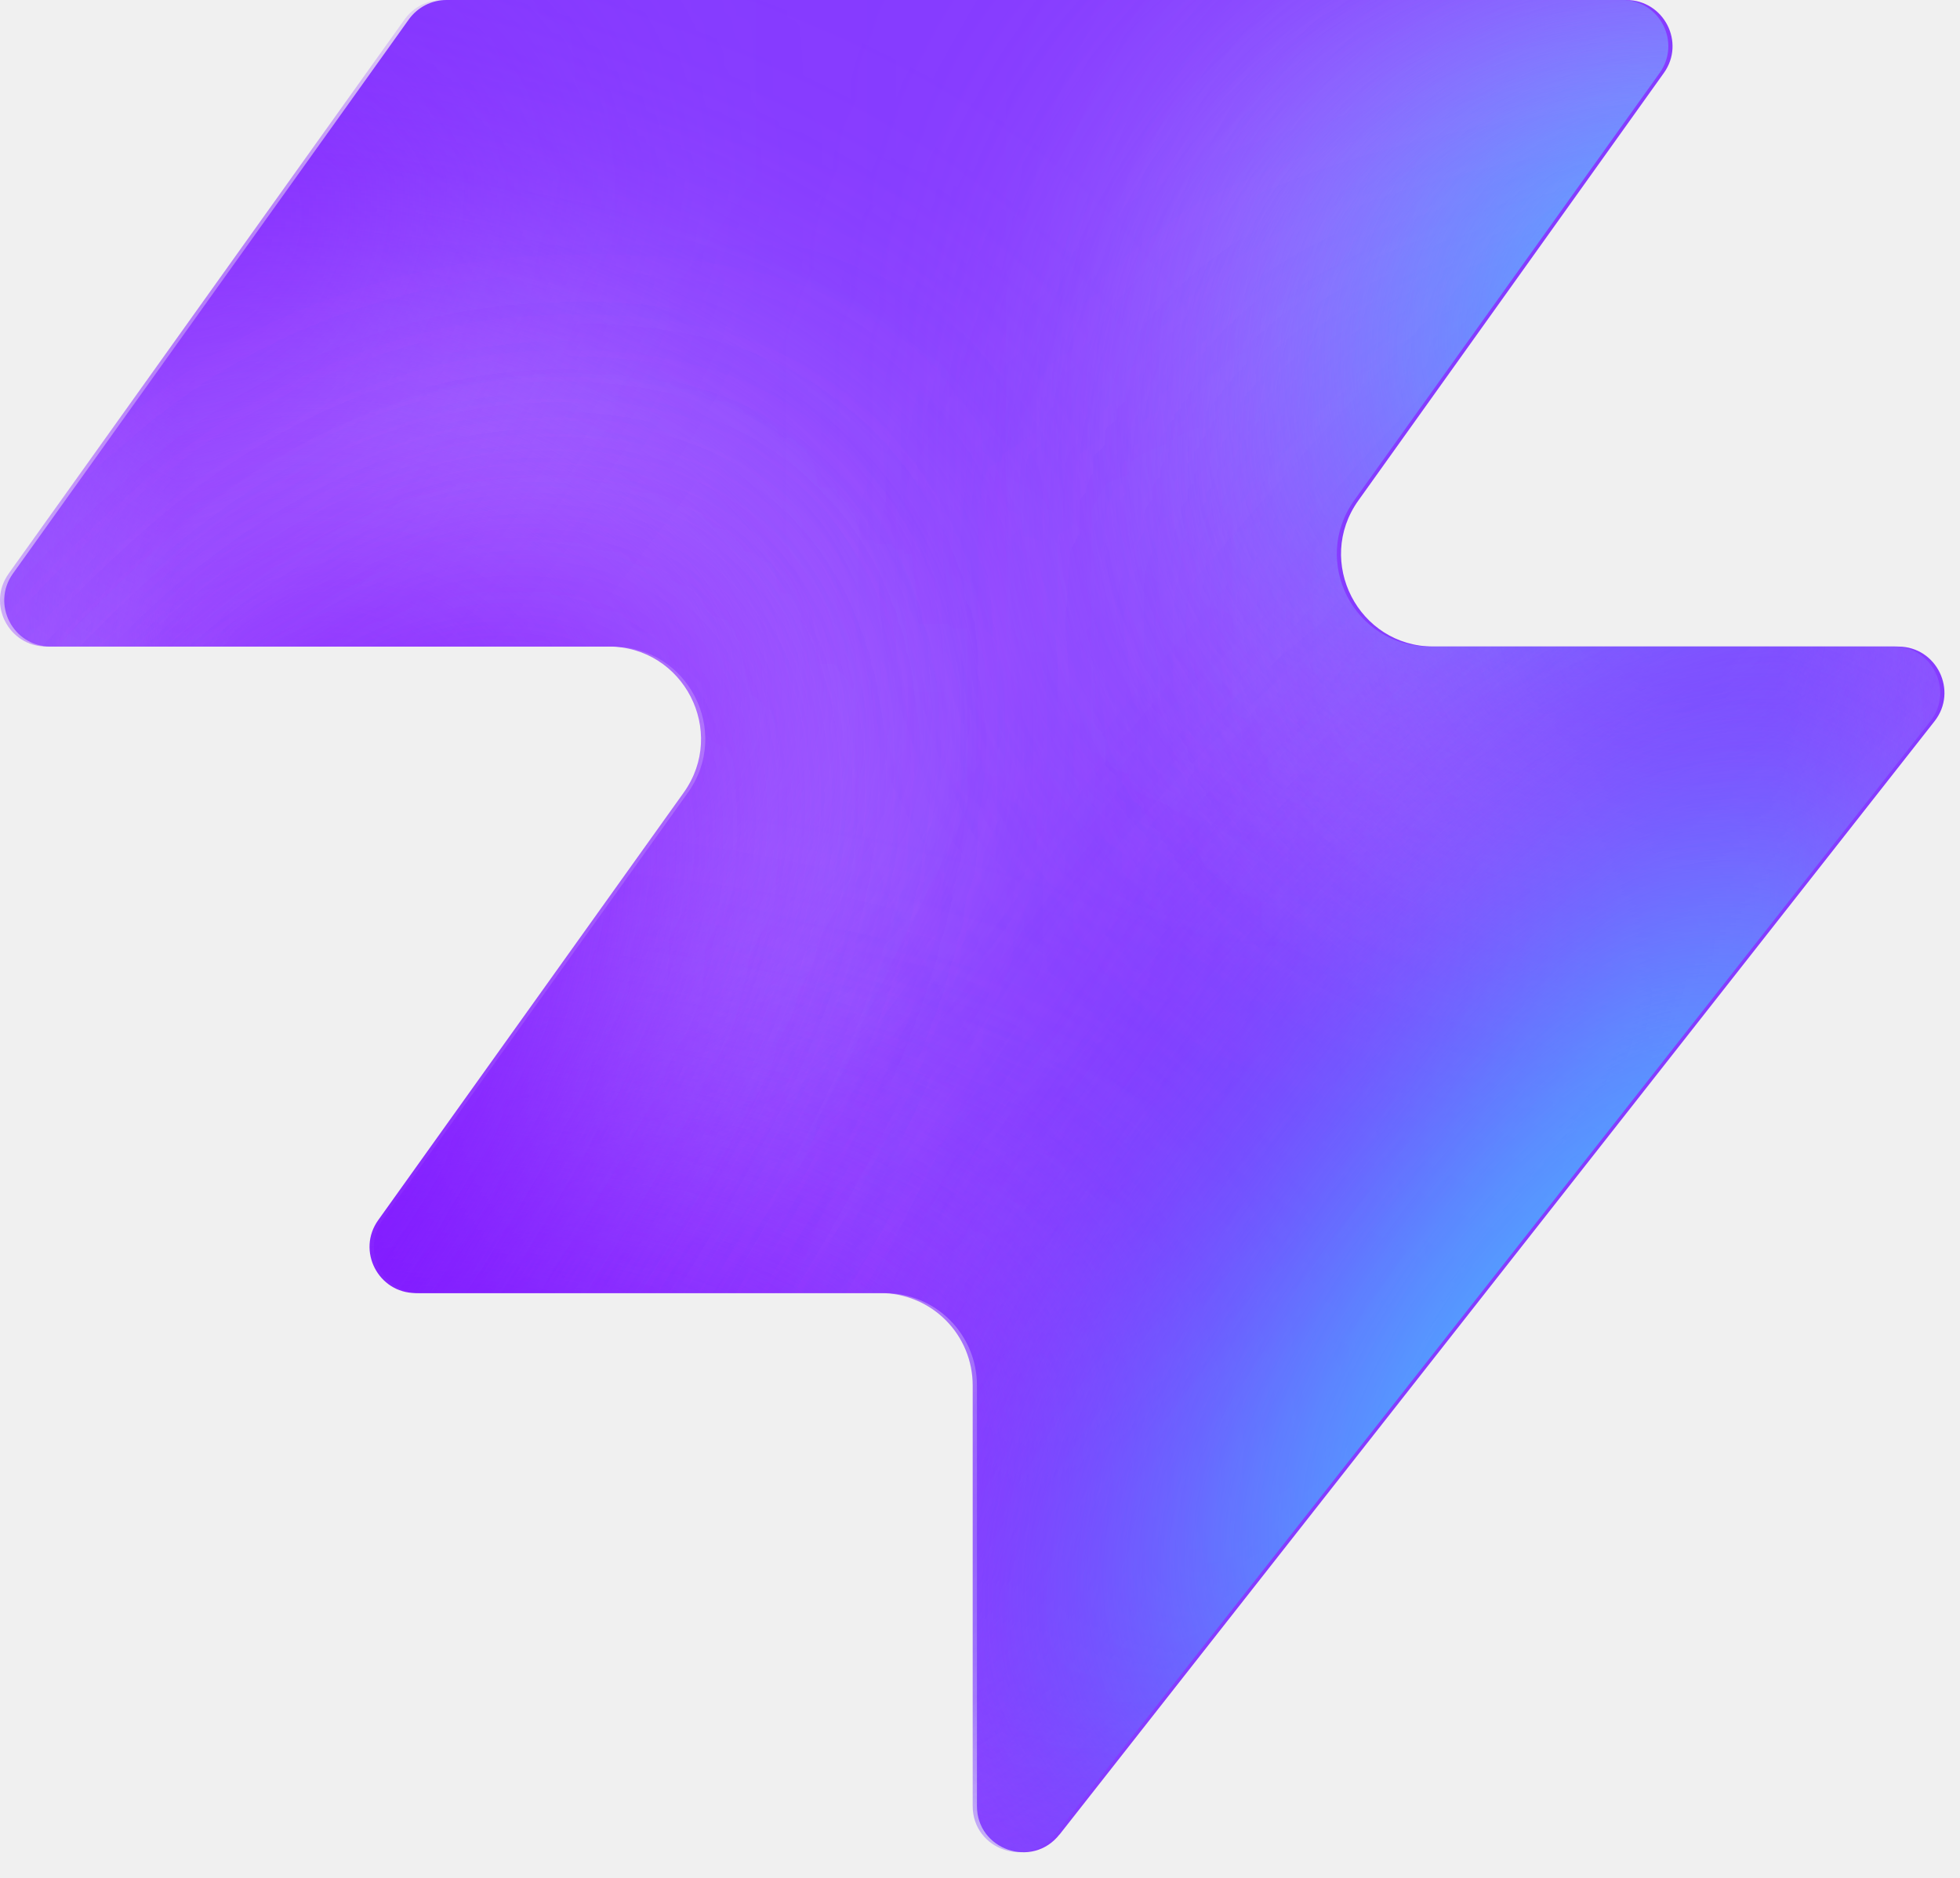
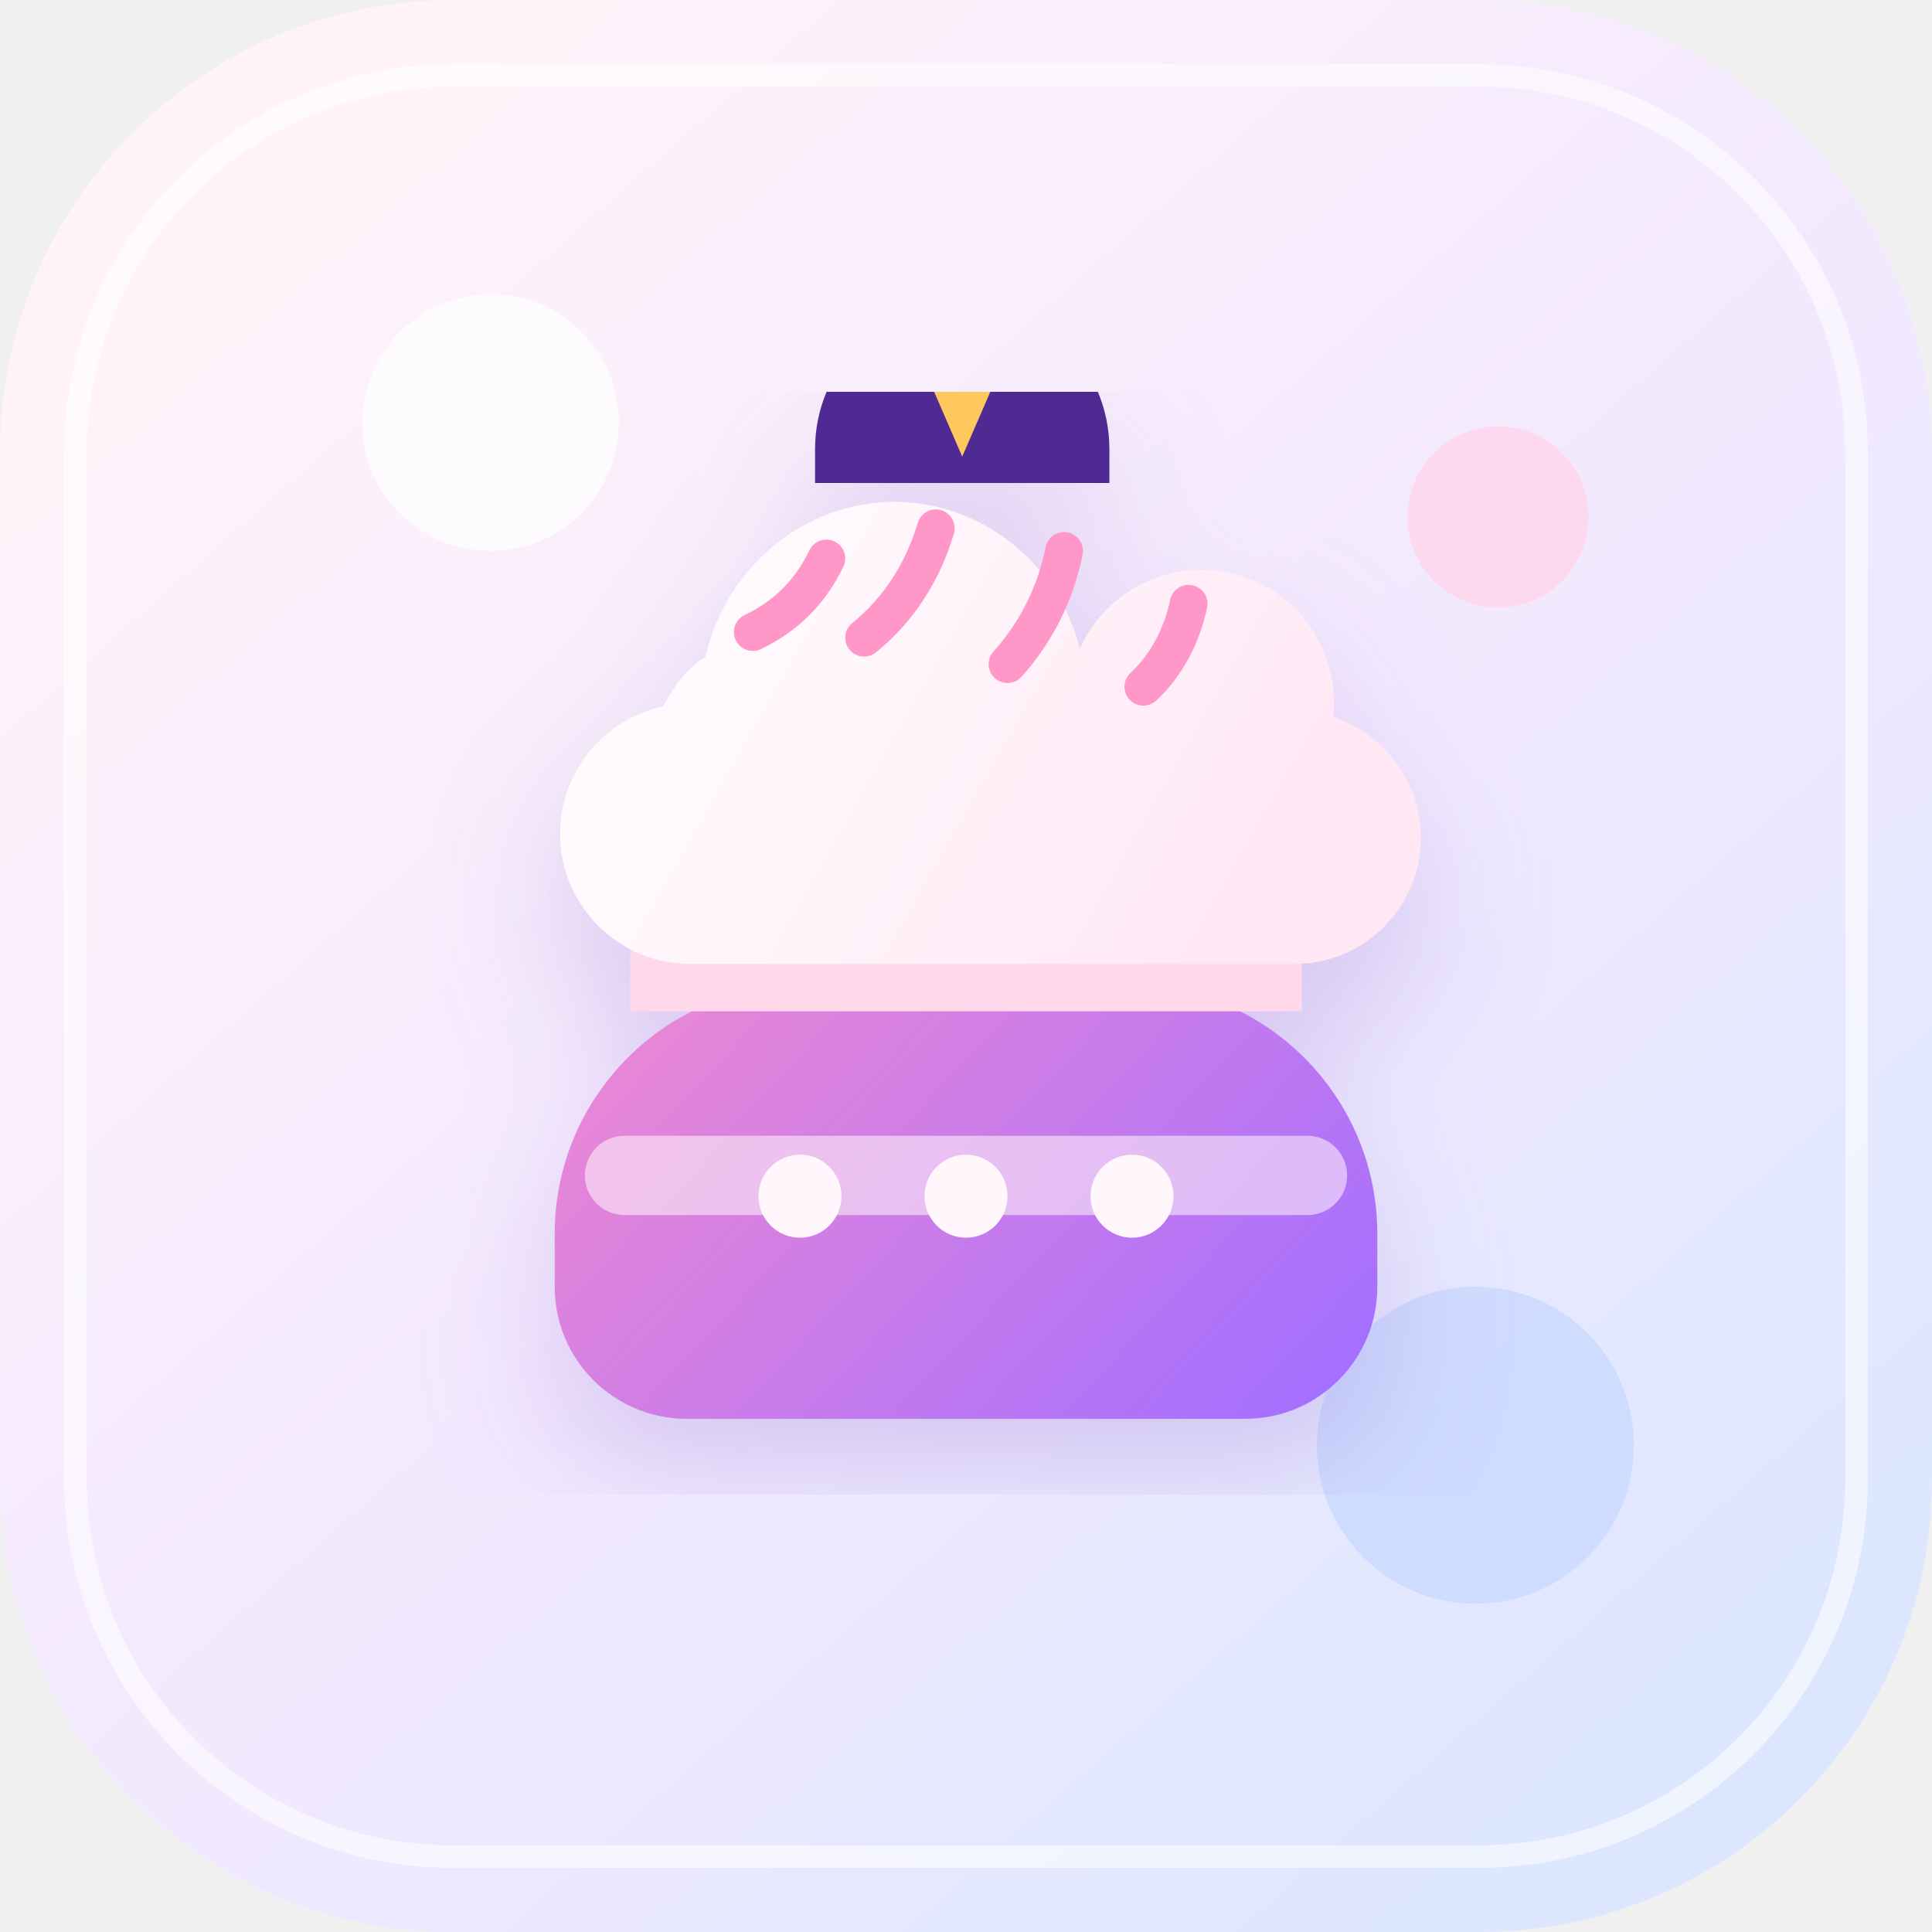
- <svg xmlns="http://www.w3.org/2000/svg" width="48" height="46" fill="none" viewBox="0 0 48 46">
-   <path fill="#863bff" d="M25.946 44.938c-.664.845-2.021.375-2.021-.698V33.937a2.26 2.26 0 0 0-2.262-2.262H10.287c-.92 0-1.456-1.04-.92-1.788l7.48-10.471c1.07-1.497 0-3.578-1.842-3.578H1.237c-.92 0-1.456-1.04-.92-1.788L10.013.474c.214-.297.556-.474.92-.474h28.894c.92 0 1.456 1.04.92 1.788l-7.48 10.471c-1.07 1.498 0 3.579 1.842 3.579h11.377c.943 0 1.473 1.088.89 1.83L25.947 44.94z" style="fill:#863bff;fill:color(display-p3 .525 .23 1);fill-opacity:1" />
-   <mask id="a" width="48" height="46" x="0" y="0" maskUnits="userSpaceOnUse" style="mask-type:alpha">
-     <path fill="#000" d="M25.842 44.938c-.664.844-2.021.375-2.021-.698V33.937a2.26 2.26 0 0 0-2.262-2.262H10.183c-.92 0-1.456-1.04-.92-1.788l7.48-10.471c1.07-1.498 0-3.579-1.842-3.579H1.133c-.92 0-1.456-1.04-.92-1.787L9.91.473c.214-.297.556-.474.92-.474h28.894c.92 0 1.456 1.04.92 1.788l-7.48 10.471c-1.07 1.498 0 3.578 1.842 3.578h11.377c.943 0 1.473 1.088.89 1.832L25.843 44.94z" style="fill:#000;fill-opacity:1" />
-   </mask>
-   <g mask="url(#a)">
-     <g filter="url(#b)">
-       <ellipse cx="5.508" cy="14.704" fill="#ede6ff" rx="5.508" ry="14.704" style="fill:#ede6ff;fill:color(display-p3 .927 .903 1);fill-opacity:1" transform="matrix(.00324 1 1 -.00324 -4.47 31.516)" />
-     </g>
-     <g filter="url(#c)">
-       <ellipse cx="10.399" cy="29.851" fill="#ede6ff" rx="10.399" ry="29.851" style="fill:#ede6ff;fill:color(display-p3 .927 .903 1);fill-opacity:1" transform="matrix(.00324 1 1 -.00324 -39.328 7.883)" />
-     </g>
-     <g filter="url(#d)">
-       <ellipse cx="5.508" cy="30.487" fill="#7e14ff" rx="5.508" ry="30.487" style="fill:#7e14ff;fill:color(display-p3 .492 .077 1);fill-opacity:1" transform="rotate(89.814 -25.913 -14.639)scale(1 -1)" />
-     </g>
-     <g filter="url(#e)">
-       <ellipse cx="5.508" cy="30.599" fill="#7e14ff" rx="5.508" ry="30.599" style="fill:#7e14ff;fill:color(display-p3 .492 .077 1);fill-opacity:1" transform="rotate(89.814 -32.644 -3.334)scale(1 -1)" />
-     </g>
-     <g filter="url(#f)">
-       <ellipse cx="5.508" cy="30.599" fill="#7e14ff" rx="5.508" ry="30.599" style="fill:#7e14ff;fill:color(display-p3 .492 .077 1);fill-opacity:1" transform="matrix(.00324 1 1 -.00324 -34.34 30.47)" />
-     </g>
-     <g filter="url(#g)">
-       <ellipse cx="14.072" cy="22.078" fill="#ede6ff" rx="14.072" ry="22.078" style="fill:#ede6ff;fill:color(display-p3 .927 .903 1);fill-opacity:1" transform="rotate(93.35 24.506 48.493)scale(-1 1)" />
-     </g>
-     <g filter="url(#h)">
-       <ellipse cx="3.47" cy="21.501" fill="#7e14ff" rx="3.47" ry="21.501" style="fill:#7e14ff;fill:color(display-p3 .492 .077 1);fill-opacity:1" transform="rotate(89.009 28.708 47.59)scale(-1 1)" />
-     </g>
-     <g filter="url(#i)">
-       <ellipse cx="3.47" cy="21.501" fill="#7e14ff" rx="3.47" ry="21.501" style="fill:#7e14ff;fill:color(display-p3 .492 .077 1);fill-opacity:1" transform="rotate(89.009 28.708 47.59)scale(-1 1)" />
-     </g>
-     <g filter="url(#j)">
-       <ellipse cx=".387" cy="8.972" fill="#7e14ff" rx="4.407" ry="29.108" style="fill:#7e14ff;fill:color(display-p3 .492 .077 1);fill-opacity:1" transform="rotate(39.51 .387 8.972)" />
-     </g>
-     <g filter="url(#k)">
-       <ellipse cx="47.523" cy="-6.092" fill="#7e14ff" rx="4.407" ry="29.108" style="fill:#7e14ff;fill:color(display-p3 .492 .077 1);fill-opacity:1" transform="rotate(37.892 47.523 -6.092)" />
-     </g>
-     <g filter="url(#l)">
-       <ellipse cx="41.412" cy="6.333" fill="#47bfff" rx="5.971" ry="9.665" style="fill:#47bfff;fill:color(display-p3 .28 .748 1);fill-opacity:1" transform="rotate(37.892 41.412 6.333)" />
-     </g>
-     <g filter="url(#m)">
-       <ellipse cx="-1.879" cy="38.332" fill="#7e14ff" rx="4.407" ry="29.108" style="fill:#7e14ff;fill:color(display-p3 .492 .077 1);fill-opacity:1" transform="rotate(37.892 -1.88 38.332)" />
-     </g>
-     <g filter="url(#n)">
-       <ellipse cx="-1.879" cy="38.332" fill="#7e14ff" rx="4.407" ry="29.108" style="fill:#7e14ff;fill:color(display-p3 .492 .077 1);fill-opacity:1" transform="rotate(37.892 -1.88 38.332)" />
-     </g>
-     <g filter="url(#o)">
-       <ellipse cx="35.651" cy="29.907" fill="#7e14ff" rx="4.407" ry="29.108" style="fill:#7e14ff;fill:color(display-p3 .492 .077 1);fill-opacity:1" transform="rotate(37.892 35.651 29.907)" />
-     </g>
-     <g filter="url(#p)">
-       <ellipse cx="38.418" cy="32.4" fill="#47bfff" rx="5.971" ry="15.297" style="fill:#47bfff;fill:color(display-p3 .28 .748 1);fill-opacity:1" transform="rotate(37.892 38.418 32.4)" />
-     </g>
-   </g>
+ <svg xmlns="http://www.w3.org/2000/svg" width="512" height="512" viewBox="0 0 512 512" fill="none">
  <defs>
-     <filter id="b" width="60.045" height="41.654" x="-19.77" y="16.149" color-interpolation-filters="sRGB" filterUnits="userSpaceOnUse">
+     <linearGradient id="bg" x1="72" y1="52" x2="438" y2="468" gradientUnits="userSpaceOnUse">
+       <stop stop-color="#FFF3F9" />
+       <stop offset="0.52" stop-color="#F3E9FF" />
+       <stop offset="1" stop-color="#DCE7FF" />
+     </linearGradient>
+     <linearGradient id="cake" x1="166" y1="176" x2="360" y2="358" gradientUnits="userSpaceOnUse">
+       <stop stop-color="#FF8FC8" />
+       <stop offset="1" stop-color="#A56FFF" />
+     </linearGradient>
+     <linearGradient id="frosting" x1="175" y1="139" x2="340" y2="233" gradientUnits="userSpaceOnUse">
+       <stop stop-color="#FFFDFE" />
+       <stop offset="1" stop-color="#FFE7F4" />
+     </linearGradient>
+     <filter id="shadow" x="90" y="104" width="332" height="292" color-interpolation-filters="sRGB" filterUnits="userSpaceOnUse">
      <feFlood flood-opacity="0" result="BackgroundImageFix" />
-       <feBlend in="SourceGraphic" in2="BackgroundImageFix" result="shape" />
-       <feGaussianBlur result="effect1_foregroundBlur_2002_17158" stdDeviation="7.659" />
-     </filter>
-     <filter id="c" width="90.34" height="51.437" x="-54.613" y="-7.533" color-interpolation-filters="sRGB" filterUnits="userSpaceOnUse">
-       <feFlood flood-opacity="0" result="BackgroundImageFix" />
-       <feBlend in="SourceGraphic" in2="BackgroundImageFix" result="shape" />
-       <feGaussianBlur result="effect1_foregroundBlur_2002_17158" stdDeviation="7.659" />
-     </filter>
-     <filter id="d" width="79.355" height="29.4" x="-49.64" y="2.03" color-interpolation-filters="sRGB" filterUnits="userSpaceOnUse">
-       <feFlood flood-opacity="0" result="BackgroundImageFix" />
-       <feBlend in="SourceGraphic" in2="BackgroundImageFix" result="shape" />
-       <feGaussianBlur result="effect1_foregroundBlur_2002_17158" stdDeviation="4.596" />
-     </filter>
-     <filter id="e" width="79.579" height="29.4" x="-45.045" y="20.029" color-interpolation-filters="sRGB" filterUnits="userSpaceOnUse">
-       <feFlood flood-opacity="0" result="BackgroundImageFix" />
-       <feBlend in="SourceGraphic" in2="BackgroundImageFix" result="shape" />
-       <feGaussianBlur result="effect1_foregroundBlur_2002_17158" stdDeviation="4.596" />
-     </filter>
-     <filter id="f" width="79.579" height="29.4" x="-43.513" y="21.178" color-interpolation-filters="sRGB" filterUnits="userSpaceOnUse">
-       <feFlood flood-opacity="0" result="BackgroundImageFix" />
-       <feBlend in="SourceGraphic" in2="BackgroundImageFix" result="shape" />
-       <feGaussianBlur result="effect1_foregroundBlur_2002_17158" stdDeviation="4.596" />
-     </filter>
-     <filter id="g" width="74.749" height="58.852" x="15.756" y="-17.901" color-interpolation-filters="sRGB" filterUnits="userSpaceOnUse">
-       <feFlood flood-opacity="0" result="BackgroundImageFix" />
-       <feBlend in="SourceGraphic" in2="BackgroundImageFix" result="shape" />
-       <feGaussianBlur result="effect1_foregroundBlur_2002_17158" stdDeviation="7.659" />
-     </filter>
-     <filter id="h" width="61.377" height="25.362" x="23.548" y="2.284" color-interpolation-filters="sRGB" filterUnits="userSpaceOnUse">
-       <feFlood flood-opacity="0" result="BackgroundImageFix" />
-       <feBlend in="SourceGraphic" in2="BackgroundImageFix" result="shape" />
-       <feGaussianBlur result="effect1_foregroundBlur_2002_17158" stdDeviation="4.596" />
-     </filter>
-     <filter id="i" width="61.377" height="25.362" x="23.548" y="2.284" color-interpolation-filters="sRGB" filterUnits="userSpaceOnUse">
-       <feFlood flood-opacity="0" result="BackgroundImageFix" />
-       <feBlend in="SourceGraphic" in2="BackgroundImageFix" result="shape" />
-       <feGaussianBlur result="effect1_foregroundBlur_2002_17158" stdDeviation="4.596" />
-     </filter>
-     <filter id="j" width="56.045" height="63.649" x="-27.636" y="-22.853" color-interpolation-filters="sRGB" filterUnits="userSpaceOnUse">
-       <feFlood flood-opacity="0" result="BackgroundImageFix" />
-       <feBlend in="SourceGraphic" in2="BackgroundImageFix" result="shape" />
-       <feGaussianBlur result="effect1_foregroundBlur_2002_17158" stdDeviation="4.596" />
-     </filter>
-     <filter id="k" width="54.814" height="64.646" x="20.116" y="-38.415" color-interpolation-filters="sRGB" filterUnits="userSpaceOnUse">
-       <feFlood flood-opacity="0" result="BackgroundImageFix" />
-       <feBlend in="SourceGraphic" in2="BackgroundImageFix" result="shape" />
-       <feGaussianBlur result="effect1_foregroundBlur_2002_17158" stdDeviation="4.596" />
-     </filter>
-     <filter id="l" width="33.541" height="35.313" x="24.641" y="-11.323" color-interpolation-filters="sRGB" filterUnits="userSpaceOnUse">
-       <feFlood flood-opacity="0" result="BackgroundImageFix" />
-       <feBlend in="SourceGraphic" in2="BackgroundImageFix" result="shape" />
-       <feGaussianBlur result="effect1_foregroundBlur_2002_17158" stdDeviation="4.596" />
-     </filter>
-     <filter id="m" width="54.814" height="64.646" x="-29.286" y="6.009" color-interpolation-filters="sRGB" filterUnits="userSpaceOnUse">
-       <feFlood flood-opacity="0" result="BackgroundImageFix" />
-       <feBlend in="SourceGraphic" in2="BackgroundImageFix" result="shape" />
-       <feGaussianBlur result="effect1_foregroundBlur_2002_17158" stdDeviation="4.596" />
-     </filter>
-     <filter id="n" width="54.814" height="64.646" x="-29.286" y="6.009" color-interpolation-filters="sRGB" filterUnits="userSpaceOnUse">
-       <feFlood flood-opacity="0" result="BackgroundImageFix" />
-       <feBlend in="SourceGraphic" in2="BackgroundImageFix" result="shape" />
-       <feGaussianBlur result="effect1_foregroundBlur_2002_17158" stdDeviation="4.596" />
-     </filter>
-     <filter id="o" width="54.814" height="64.646" x="8.244" y="-2.416" color-interpolation-filters="sRGB" filterUnits="userSpaceOnUse">
-       <feFlood flood-opacity="0" result="BackgroundImageFix" />
-       <feBlend in="SourceGraphic" in2="BackgroundImageFix" result="shape" />
-       <feGaussianBlur result="effect1_foregroundBlur_2002_17158" stdDeviation="4.596" />
-     </filter>
-     <filter id="p" width="39.409" height="43.623" x="18.713" y="10.588" color-interpolation-filters="sRGB" filterUnits="userSpaceOnUse">
-       <feFlood flood-opacity="0" result="BackgroundImageFix" />
-       <feBlend in="SourceGraphic" in2="BackgroundImageFix" result="shape" />
-       <feGaussianBlur result="effect1_foregroundBlur_2002_17158" stdDeviation="4.596" />
+       <feColorMatrix in="SourceAlpha" result="hardAlpha" values="0 0 0 0 0 0 0 0 0 0 0 0 0 0 0 0 0 0 127 0" />
+       <feOffset dy="18" />
+       <feGaussianBlur stdDeviation="18" />
+       <feColorMatrix values="0 0 0 0 0.49 0 0 0 0 0.31 0 0 0 0 0.77 0 0 0 0.22 0" />
+       <feBlend in2="BackgroundImageFix" result="effect1_dropShadow_0_1" />
+       <feBlend in="SourceGraphic" in2="effect1_dropShadow_0_1" result="shape" />
    </filter>
  </defs>
+   <rect width="512" height="512" rx="120" fill="url(#bg)" />
+   <circle cx="130" cy="112" r="34" fill="#FFFFFF" fill-opacity="0.72" />
+   <circle cx="397" cy="137" r="24" fill="#FFD5EB" fill-opacity="0.82" />
+   <circle cx="391" cy="383" r="42" fill="#C8D9FF" fill-opacity="0.78" />
+   <g filter="url(#shadow)">
+     <path d="M147 327C147 290.549 176.549 261 213 261H299C335.451 261 365 290.549 365 327V341C365 360.33 349.33 376 330 376H182C162.67 376 147 360.33 147 341V327Z" fill="url(#cake)" />
+     <path d="M167 245C167 216.833 189.833 194 218 194H294C322.167 194 345 216.833 345 245V268H167V245Z" fill="#FFD8EA" />
+     <path d="M164 231C164 198.967 189.967 173 222 173H290C322.033 173 348 198.967 348 231C348 239.837 340.837 247 332 247H180C171.163 247 164 239.837 164 231Z" fill="url(#frosting)" />
+     <path d="M187 174C192.211 150.628 212.991 133 237 133C260.238 133 280.492 149.374 286.159 171.91C291.682 159.635 304.002 151 318.339 151C337.793 151 353.565 166.772 353.565 186.226C353.565 187.524 353.495 188.805 353.357 190.065C366.831 194.405 376.565 207.044 376.565 221.956C376.565 240.462 361.565 255.462 343.059 255.462H182.941C163.882 255.462 148.435 240.015 148.435 220.956C148.435 204.355 160.16 190.493 175.794 187.19C178.66 181.485 182.721 176.48 187 174Z" fill="url(#frosting)" />
+     <path d="M219 148C214.75 156.861 208.299 163.303 199.5 167.5" stroke="#FF97C9" stroke-linecap="round" stroke-width="10" />
+     <path d="M248 140C244.627 151.387 238.244 161.54 229 169" stroke="#FF97C9" stroke-linecap="round" stroke-width="10" />
+     <path d="M282 146C279.715 157.421 274.585 167.536 267 176" stroke="#FF97C9" stroke-linecap="round" stroke-width="10" />
+     <path d="M315 160C313.214 168.532 309.058 176.38 303 182" stroke="#FF97C9" stroke-linecap="round" stroke-width="10" />
+     <rect x="155" y="301" width="202" height="21" rx="10.5" fill="#FFF4FA" fill-opacity="0.56" />
+     <circle cx="212" cy="317" r="11" fill="#FFF7FB" />
+     <circle cx="256" cy="317" r="11" fill="#FFF7FB" />
+     <circle cx="300" cy="317" r="11" fill="#FFF7FB" />
+     <path d="M216 119C216 97.461 233.461 80 255 80V80C276.539 80 294 97.461 294 119V128H216V119Z" fill="#4F2A93" />
+     <path d="M255 69L262.864 87.136L281 95L262.864 102.864L255 121L247.136 102.864L229 95L247.136 87.136L255 69Z" fill="#FFC85E" />
+   </g>
+   <rect x="20" y="20" width="472" height="472" rx="100" stroke="#FFFFFF" stroke-opacity="0.55" stroke-width="6" />
</svg>
